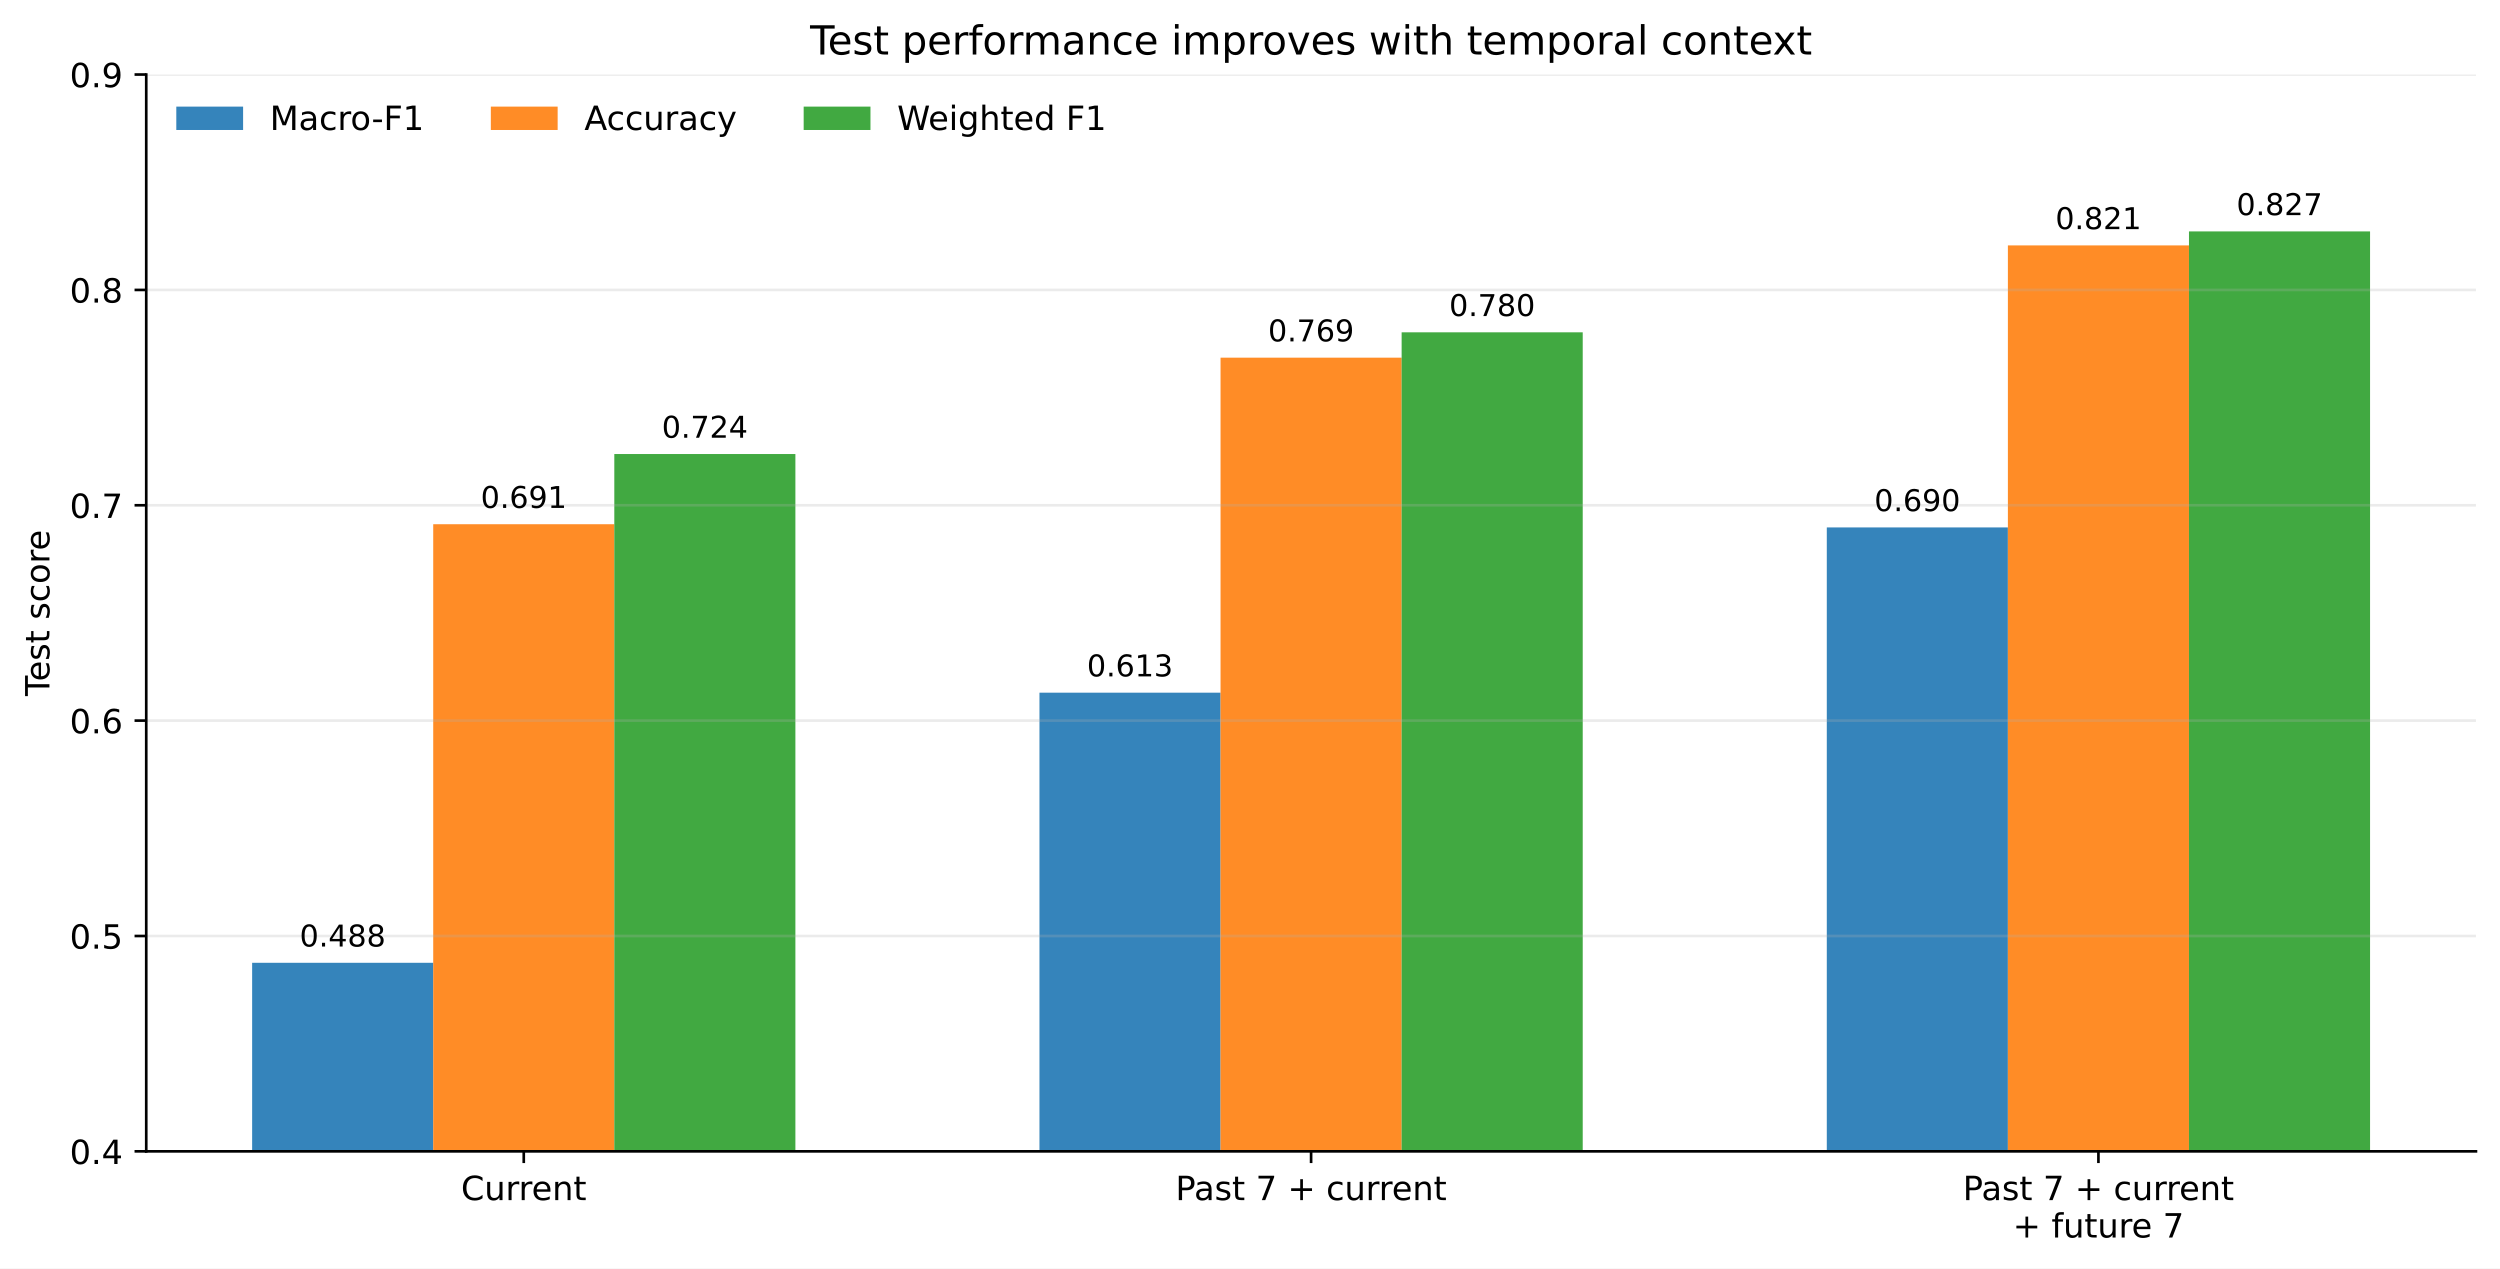
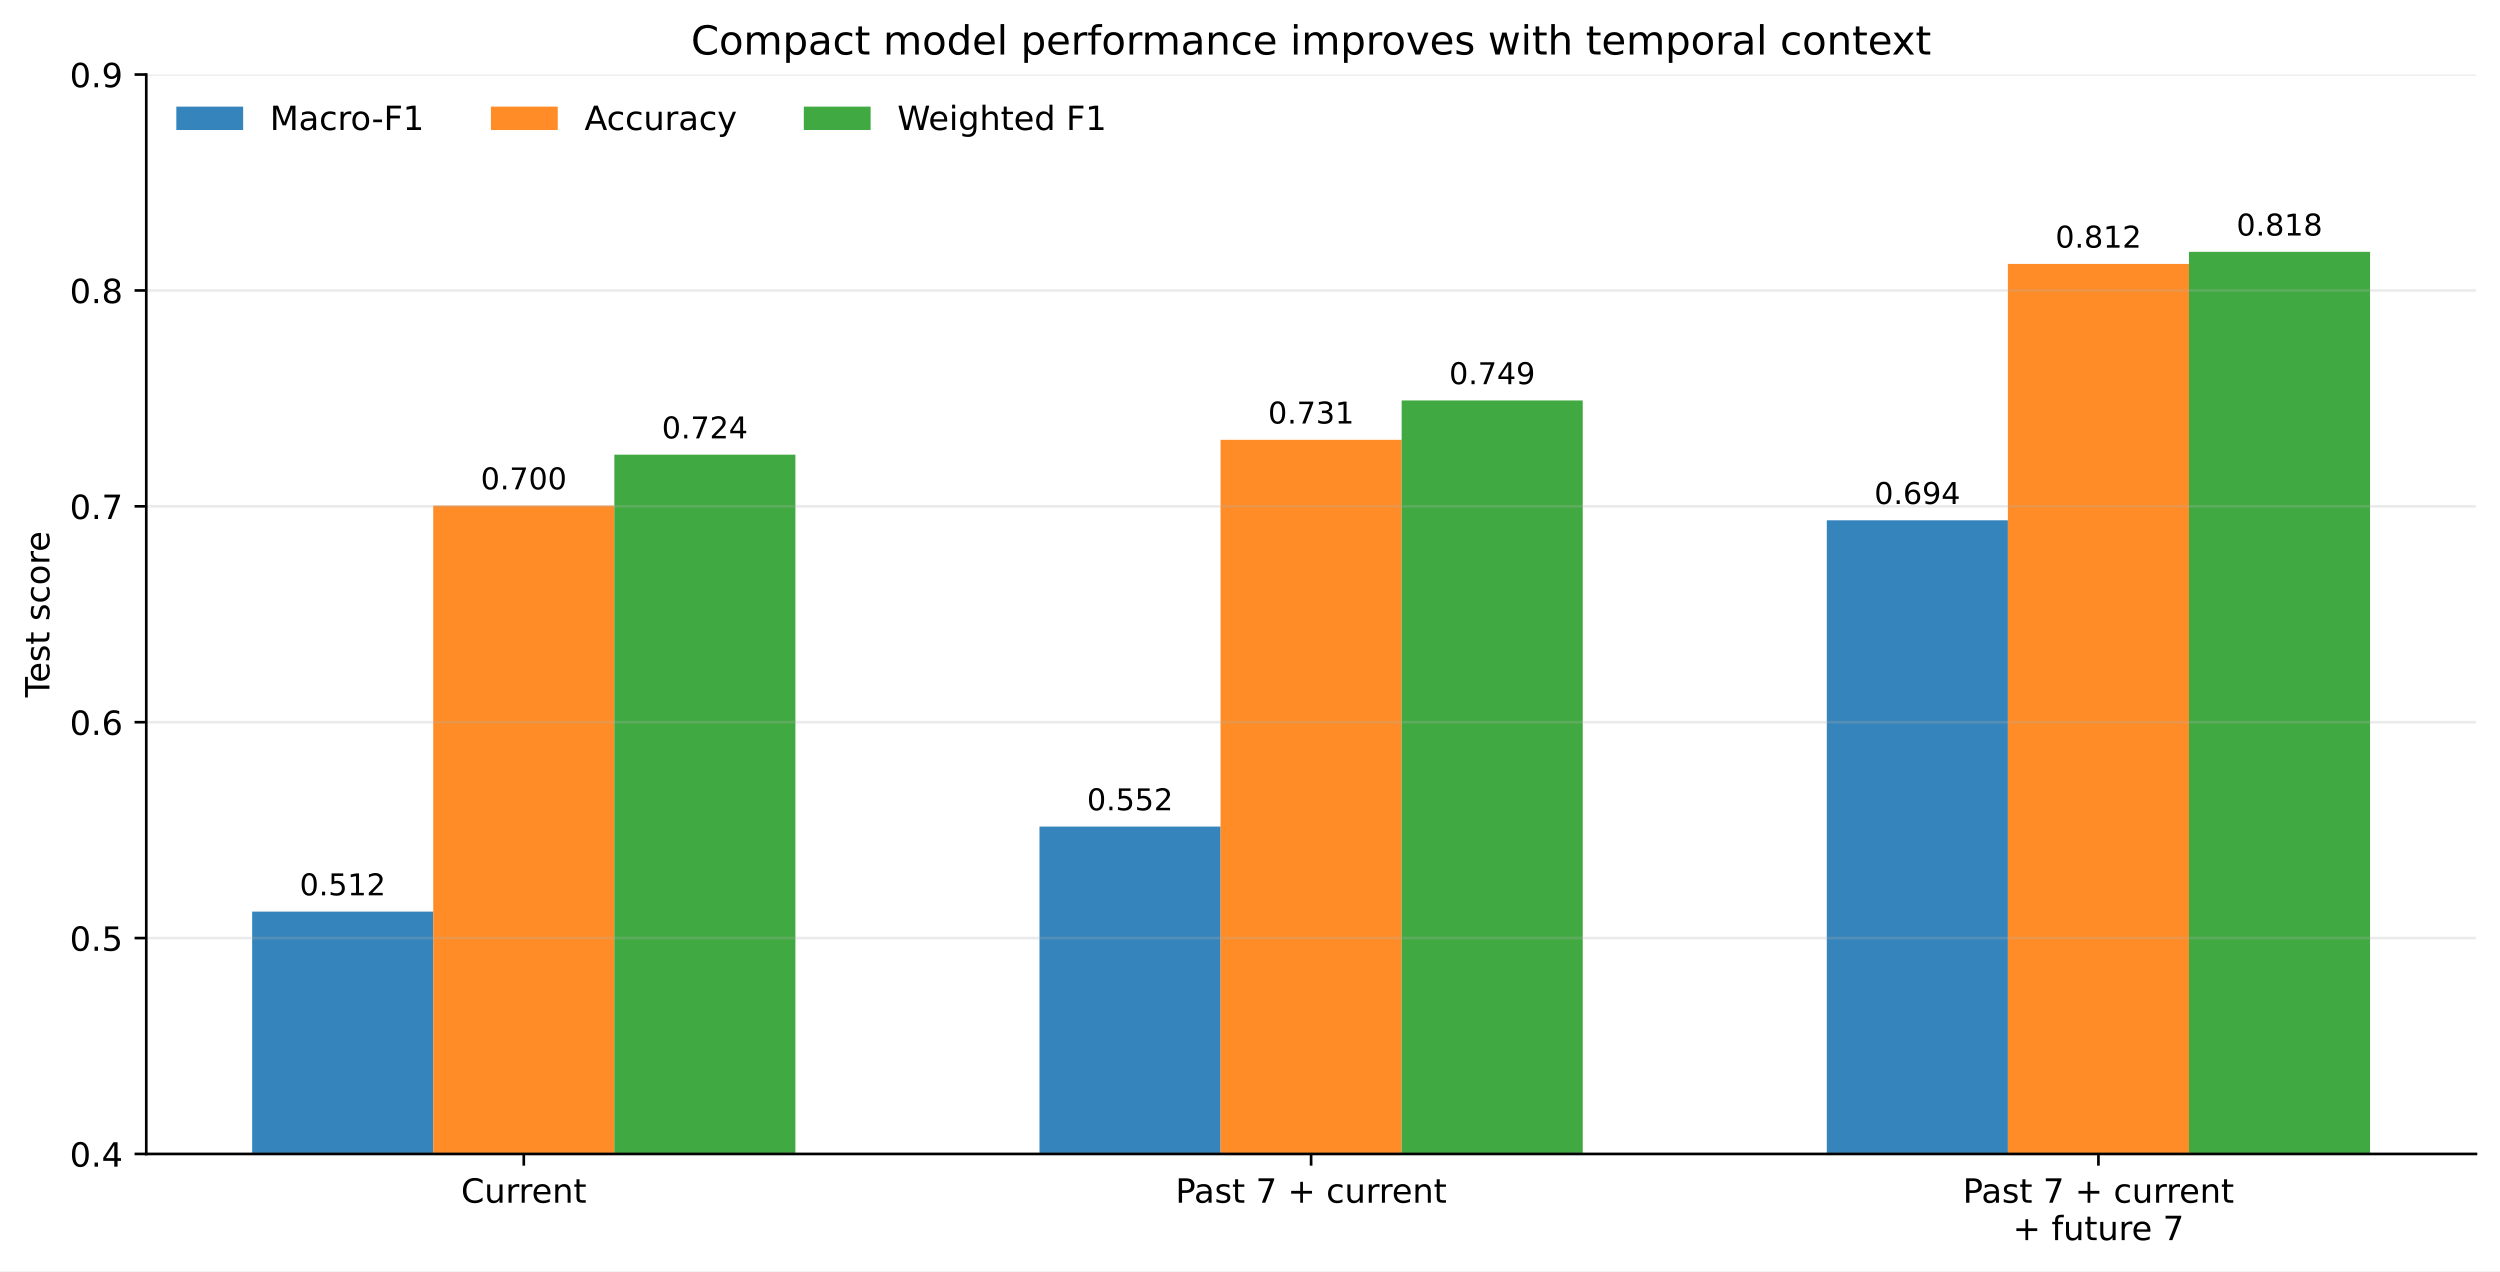
- <svg xmlns="http://www.w3.org/2000/svg" xmlns:xlink="http://www.w3.org/1999/xlink" width="748.461pt" height="379.77pt" viewBox="0 0 748.461 379.77" version="1.1">
+ <svg xmlns="http://www.w3.org/2000/svg" xmlns:xlink="http://www.w3.org/1999/xlink" width="748.326pt" height="380.49pt" viewBox="0 0 748.326 380.49" version="1.1">
  <defs>
    <style type="text/css">*{stroke-linejoin: round; stroke-linecap: butt}</style>
  </defs>
  <g id="figure_1">
    <g id="patch_1">
-       <path d="M -0 379.77 L 748.461 379.77 L 748.461 0 L -0 0 z " style="fill: #ffffff" />
+       <path d="M 0 380.49 L 748.326 380.49 L 748.326 0 L 0 0 z " style="fill: #ffffff" />
    </g>
    <g id="axes_1">
      <g id="patch_2">
-         <path d="M 43.781 344.694 L 741.261 344.694 L 741.261 22.318 L 43.781 22.318 z " style="fill: #ffffff" />
+         <path d="M 43.781 345.414 L 741.126 345.414 L 741.126 22.318 L 43.781 22.318 z " style="fill: #ffffff" />
      </g>
      <g id="patch_3">
-         <path d="M 75.485 602.595 L 129.699 602.595 L 129.699 288.246 L 75.485 288.246 z " clip-path="url(#pbfae1721b1)" style="fill: #1f77b4; opacity: 0.9" />
+         <path d="M 75.479 603.891 L 129.683 603.891 L 129.683 272.875 L 75.479 272.875 z " clip-path="url(#p653281a5dd)" style="fill: #1f77b4; opacity: 0.9" />
      </g>
      <g id="patch_4">
-         <path d="M 311.2 602.595 L 365.414 602.595 L 365.414 207.378 L 311.2 207.378 z " clip-path="url(#pbfae1721b1)" style="fill: #1f77b4; opacity: 0.9" />
+         <path d="M 311.148 603.891 L 365.352 603.891 L 365.352 247.418 L 311.148 247.418 z " clip-path="url(#p653281a5dd)" style="fill: #1f77b4; opacity: 0.9" />
      </g>
      <g id="patch_5">
-         <path d="M 546.914 602.595 L 601.129 602.595 L 601.129 157.904 L 546.914 157.904 z " clip-path="url(#pbfae1721b1)" style="fill: #1f77b4; opacity: 0.9" />
+         <path d="M 546.817 603.891 L 601.021 603.891 L 601.021 155.74 L 546.817 155.74 z " clip-path="url(#p653281a5dd)" style="fill: #1f77b4; opacity: 0.9" />
      </g>
      <g id="patch_6">
-         <path d="M 129.699 602.595 L 183.914 602.595 L 183.914 156.947 L 129.699 156.947 z " clip-path="url(#pbfae1721b1)" style="fill: #ff7f0e; opacity: 0.9" />
+         <path d="M 129.683 603.891 L 183.887 603.891 L 183.887 151.35 L 129.683 151.35 z " clip-path="url(#p653281a5dd)" style="fill: #ff7f0e; opacity: 0.9" />
      </g>
      <g id="patch_7">
-         <path d="M 365.414 602.595 L 419.628 602.595 L 419.628 107.08 L 365.414 107.08 z " clip-path="url(#pbfae1721b1)" style="fill: #ff7f0e; opacity: 0.9" />
+         <path d="M 365.352 603.891 L 419.556 603.891 L 419.556 131.65 L 365.352 131.65 z " clip-path="url(#p653281a5dd)" style="fill: #ff7f0e; opacity: 0.9" />
      </g>
      <g id="patch_8">
-         <path d="M 601.129 602.595 L 655.343 602.595 L 655.343 73.471 L 601.129 73.471 z " clip-path="url(#pbfae1721b1)" style="fill: #ff7f0e; opacity: 0.9" />
+         <path d="M 601.021 603.891 L 655.225 603.891 L 655.225 78.997 L 601.021 78.997 z " clip-path="url(#p653281a5dd)" style="fill: #ff7f0e; opacity: 0.9" />
      </g>
      <g id="patch_9">
-         <path d="M 183.914 602.595 L 238.128 602.595 L 238.128 135.927 L 183.914 135.927 z " clip-path="url(#pbfae1721b1)" style="fill: #2ca02c; opacity: 0.9" />
+         <path d="M 183.887 603.891 L 238.09 603.891 L 238.09 136.099 L 183.887 136.099 z " clip-path="url(#p653281a5dd)" style="fill: #2ca02c; opacity: 0.9" />
      </g>
      <g id="patch_10">
-         <path d="M 419.628 602.595 L 473.843 602.595 L 473.843 99.492 L 419.628 99.492 z " clip-path="url(#pbfae1721b1)" style="fill: #2ca02c; opacity: 0.9" />
+         <path d="M 419.556 603.891 L 473.76 603.891 L 473.76 119.868 L 419.556 119.868 z " clip-path="url(#p653281a5dd)" style="fill: #2ca02c; opacity: 0.9" />
      </g>
      <g id="patch_11">
-         <path d="M 655.343 602.595 L 709.558 602.595 L 709.558 69.282 L 655.343 69.282 z " clip-path="url(#pbfae1721b1)" style="fill: #2ca02c; opacity: 0.9" />
+         <path d="M 655.225 603.891 L 709.429 603.891 L 709.429 75.381 L 655.225 75.381 z " clip-path="url(#p653281a5dd)" style="fill: #2ca02c; opacity: 0.9" />
      </g>
      <g id="matplotlib.axis_1">
        <g id="xtick_1">
          <g id="line2d_1">
            <defs>
-               <path id="m8fd52ae7ef" d="M 0 0 L 0 3.5 " style="stroke: #000000; stroke-width: 0.8" />
+               <path id="m395cb56db3" d="M 0 0 L 0 3.5 " style="stroke: #000000; stroke-width: 0.8" />
            </defs>
            <g>
-               <use xlink:href="#m8fd52ae7ef" x="156.806" y="344.694" style="stroke: #000000; stroke-width: 0.8" />
+               <use xlink:href="#m395cb56db3" x="156.785" y="345.414" style="stroke: #000000; stroke-width: 0.8" />
            </g>
          </g>
          <g id="text_1">
-             <text style="font-size: 10px; font-family: 'DejaVu Sans'; text-anchor: middle" x="156.806" y="359.293" transform="rotate(-0 156.8065 359.2926)">Current</text>
+             <text style="font-size: 10px; font-family: 'DejaVu Sans'; text-anchor: middle" x="156.785" y="360.013" transform="rotate(-0 156.7846 360.0126)">Current</text>
          </g>
        </g>
        <g id="xtick_2">
          <g id="line2d_2">
            <g>
-               <use xlink:href="#m8fd52ae7ef" x="392.521" y="344.694" style="stroke: #000000; stroke-width: 0.8" />
+               <use xlink:href="#m395cb56db3" x="392.454" y="345.414" style="stroke: #000000; stroke-width: 0.8" />
            </g>
          </g>
          <g id="text_2">
-             <text style="font-size: 10px; font-family: 'DejaVu Sans'; text-anchor: middle" x="392.521" y="359.293" transform="rotate(-0 392.5213 359.2926)">Past 7 + current</text>
+             <text style="font-size: 10px; font-family: 'DejaVu Sans'; text-anchor: middle" x="392.454" y="360.013" transform="rotate(-0 392.4538 360.0126)">Past 7 + current</text>
          </g>
        </g>
        <g id="xtick_3">
          <g id="line2d_3">
            <g>
-               <use xlink:href="#m8fd52ae7ef" x="628.236" y="344.694" style="stroke: #000000; stroke-width: 0.8" />
+               <use xlink:href="#m395cb56db3" x="628.123" y="345.414" style="stroke: #000000; stroke-width: 0.8" />
            </g>
          </g>
          <g id="text_3">
-             <text style="font-size: 10px; font-family: 'DejaVu Sans'" transform="translate(587.6446 359.2926)">Past 7 + current</text>
-             <text style="font-size: 10px; font-family: 'DejaVu Sans'" transform="translate(602.6095 370.4904)">+ future 7</text>
+             <text style="font-size: 10px; font-family: 'DejaVu Sans'" transform="translate(587.5315 360.0126)">Past 7 + current</text>
+             <text style="font-size: 10px; font-family: 'DejaVu Sans'" transform="translate(602.4963 371.2104)">+ future 7</text>
          </g>
        </g>
      </g>
      <g id="matplotlib.axis_2">
        <g id="ytick_1">
          <g id="line2d_4">
-             <path d="M 43.781 344.694 L 741.261 344.694 " clip-path="url(#pbfae1721b1)" style="fill: none; stroke: #b0b0b0; stroke-opacity: 0.25; stroke-width: 0.8; stroke-linecap: square" />
+             <path d="M 43.781 345.414 L 741.126 345.414 " clip-path="url(#p653281a5dd)" style="fill: none; stroke: #b0b0b0; stroke-opacity: 0.25; stroke-width: 0.8; stroke-linecap: square" />
          </g>
          <g id="line2d_5">
            <defs>
-               <path id="m39c9c1093e" d="M 0 0 L -3.5 0 " style="stroke: #000000; stroke-width: 0.8" />
+               <path id="m38fadea5a0" d="M 0 0 L -3.5 0 " style="stroke: #000000; stroke-width: 0.8" />
            </defs>
            <g>
-               <use xlink:href="#m39c9c1093e" x="43.781" y="344.694" style="stroke: #000000; stroke-width: 0.8" />
+               <use xlink:href="#m38fadea5a0" x="43.781" y="345.414" style="stroke: #000000; stroke-width: 0.8" />
            </g>
          </g>
          <g id="text_4">
-             <text style="font-size: 10px; font-family: 'DejaVu Sans'; text-anchor: end" x="36.781" y="348.493" transform="rotate(-0 36.78125 348.4933)">0.4</text>
+             <text style="font-size: 10px; font-family: 'DejaVu Sans'; text-anchor: end" x="36.781" y="349.213" transform="rotate(-0 36.78125 349.2133)">0.4</text>
          </g>
        </g>
        <g id="ytick_2">
          <g id="line2d_6">
-             <path d="M 43.781 280.219 L 741.261 280.219 " clip-path="url(#pbfae1721b1)" style="fill: none; stroke: #b0b0b0; stroke-opacity: 0.25; stroke-width: 0.8; stroke-linecap: square" />
+             <path d="M 43.781 280.795 L 741.126 280.795 " clip-path="url(#p653281a5dd)" style="fill: none; stroke: #b0b0b0; stroke-opacity: 0.25; stroke-width: 0.8; stroke-linecap: square" />
          </g>
          <g id="line2d_7">
            <g>
-               <use xlink:href="#m39c9c1093e" x="43.781" y="280.219" style="stroke: #000000; stroke-width: 0.8" />
+               <use xlink:href="#m38fadea5a0" x="43.781" y="280.795" style="stroke: #000000; stroke-width: 0.8" />
            </g>
          </g>
          <g id="text_5">
-             <text style="font-size: 10px; font-family: 'DejaVu Sans'; text-anchor: end" x="36.781" y="284.018" transform="rotate(-0 36.78125 284.0181)">0.5</text>
+             <text style="font-size: 10px; font-family: 'DejaVu Sans'; text-anchor: end" x="36.781" y="284.594" transform="rotate(-0 36.78125 284.5941)">0.5</text>
          </g>
        </g>
        <g id="ytick_3">
          <g id="line2d_8">
-             <path d="M 43.781 215.744 L 741.261 215.744 " clip-path="url(#pbfae1721b1)" style="fill: none; stroke: #b0b0b0; stroke-opacity: 0.25; stroke-width: 0.8; stroke-linecap: square" />
+             <path d="M 43.781 216.176 L 741.126 216.176 " clip-path="url(#p653281a5dd)" style="fill: none; stroke: #b0b0b0; stroke-opacity: 0.25; stroke-width: 0.8; stroke-linecap: square" />
          </g>
          <g id="line2d_9">
            <g>
-               <use xlink:href="#m39c9c1093e" x="43.781" y="215.744" style="stroke: #000000; stroke-width: 0.8" />
+               <use xlink:href="#m38fadea5a0" x="43.781" y="216.176" style="stroke: #000000; stroke-width: 0.8" />
            </g>
          </g>
          <g id="text_6">
-             <text style="font-size: 10px; font-family: 'DejaVu Sans'; text-anchor: end" x="36.781" y="219.543" transform="rotate(-0 36.78125 219.5429)">0.6</text>
+             <text style="font-size: 10px; font-family: 'DejaVu Sans'; text-anchor: end" x="36.781" y="219.975" transform="rotate(-0 36.78125 219.9749)">0.6</text>
          </g>
        </g>
        <g id="ytick_4">
          <g id="line2d_10">
-             <path d="M 43.781 151.269 L 741.261 151.269 " clip-path="url(#pbfae1721b1)" style="fill: none; stroke: #b0b0b0; stroke-opacity: 0.25; stroke-width: 0.8; stroke-linecap: square" />
+             <path d="M 43.781 151.557 L 741.126 151.557 " clip-path="url(#p653281a5dd)" style="fill: none; stroke: #b0b0b0; stroke-opacity: 0.25; stroke-width: 0.8; stroke-linecap: square" />
          </g>
          <g id="line2d_11">
            <g>
-               <use xlink:href="#m39c9c1093e" x="43.781" y="151.269" style="stroke: #000000; stroke-width: 0.8" />
+               <use xlink:href="#m38fadea5a0" x="43.781" y="151.557" style="stroke: #000000; stroke-width: 0.8" />
            </g>
          </g>
          <g id="text_7">
-             <text style="font-size: 10px; font-family: 'DejaVu Sans'; text-anchor: end" x="36.781" y="155.068" transform="rotate(-0 36.78125 155.0677)">0.7</text>
+             <text style="font-size: 10px; font-family: 'DejaVu Sans'; text-anchor: end" x="36.781" y="155.356" transform="rotate(-0 36.78125 155.3557)">0.7</text>
          </g>
        </g>
        <g id="ytick_5">
          <g id="line2d_12">
-             <path d="M 43.781 86.793 L 741.261 86.793 " clip-path="url(#pbfae1721b1)" style="fill: none; stroke: #b0b0b0; stroke-opacity: 0.25; stroke-width: 0.8; stroke-linecap: square" />
+             <path d="M 43.781 86.937 L 741.126 86.937 " clip-path="url(#p653281a5dd)" style="fill: none; stroke: #b0b0b0; stroke-opacity: 0.25; stroke-width: 0.8; stroke-linecap: square" />
          </g>
          <g id="line2d_13">
            <g>
-               <use xlink:href="#m39c9c1093e" x="43.781" y="86.793" style="stroke: #000000; stroke-width: 0.8" />
+               <use xlink:href="#m38fadea5a0" x="43.781" y="86.937" style="stroke: #000000; stroke-width: 0.8" />
            </g>
          </g>
          <g id="text_8">
-             <text style="font-size: 10px; font-family: 'DejaVu Sans'; text-anchor: end" x="36.781" y="90.593" transform="rotate(-0 36.78125 90.59254)">0.8</text>
+             <text style="font-size: 10px; font-family: 'DejaVu Sans'; text-anchor: end" x="36.781" y="90.737" transform="rotate(-0 36.78125 90.73654)">0.8</text>
          </g>
        </g>
        <g id="ytick_6">
          <g id="line2d_14">
-             <path d="M 43.781 22.318 L 741.261 22.318 " clip-path="url(#pbfae1721b1)" style="fill: none; stroke: #b0b0b0; stroke-opacity: 0.25; stroke-width: 0.8; stroke-linecap: square" />
+             <path d="M 43.781 22.318 L 741.126 22.318 " clip-path="url(#p653281a5dd)" style="fill: none; stroke: #b0b0b0; stroke-opacity: 0.25; stroke-width: 0.8; stroke-linecap: square" />
          </g>
          <g id="line2d_15">
            <g>
-               <use xlink:href="#m39c9c1093e" x="43.781" y="22.318" style="stroke: #000000; stroke-width: 0.8" />
+               <use xlink:href="#m38fadea5a0" x="43.781" y="22.318" style="stroke: #000000; stroke-width: 0.8" />
            </g>
          </g>
          <g id="text_9">
            <text style="font-size: 10px; font-family: 'DejaVu Sans'; text-anchor: end" x="36.781" y="26.117" transform="rotate(-0 36.78125 26.11734)">0.9</text>
          </g>
        </g>
        <g id="text_10">
-           <text style="font-size: 10px; font-family: 'DejaVu Sans'; text-anchor: middle" x="14.798" y="183.506" transform="rotate(-90 14.79844 183.5061)">Test score</text>
+           <text style="font-size: 10px; font-family: 'DejaVu Sans'; text-anchor: middle" x="14.798" y="183.866" transform="rotate(-90 14.79844 183.8661)">Test score</text>
        </g>
      </g>
      <g id="patch_12">
-         <path d="M 43.781 344.694 L 43.781 22.318 " style="fill: none; stroke: #000000; stroke-width: 0.8; stroke-linejoin: miter; stroke-linecap: square" />
+         <path d="M 43.781 345.414 L 43.781 22.318 " style="fill: none; stroke: #000000; stroke-width: 0.8; stroke-linejoin: miter; stroke-linecap: square" />
      </g>
      <g id="patch_13">
-         <path d="M 43.781 344.694 L 741.261 344.694 " style="fill: none; stroke: #000000; stroke-width: 0.8; stroke-linejoin: miter; stroke-linecap: square" />
+         <path d="M 43.781 345.414 L 741.126 345.414 " style="fill: none; stroke: #000000; stroke-width: 0.8; stroke-linejoin: miter; stroke-linecap: square" />
      </g>
      <g id="text_11">
-         <text style="font-size: 9px; font-family: 'DejaVu Sans'; text-anchor: middle" x="102.592" y="283.375" transform="rotate(-0 102.5921 283.3746)">0.488</text>
+         <text style="font-size: 9px; font-family: 'DejaVu Sans'; text-anchor: middle" x="102.581" y="268.003" transform="rotate(-0 102.5807 268.0035)">0.512</text>
      </g>
      <g id="text_12">
-         <text style="font-size: 9px; font-family: 'DejaVu Sans'; text-anchor: middle" x="338.307" y="202.506" transform="rotate(-0 338.3069 202.5061)">0.613</text>
+         <text style="font-size: 9px; font-family: 'DejaVu Sans'; text-anchor: middle" x="338.25" y="242.546" transform="rotate(-0 338.2498 242.5463)">0.552</text>
      </g>
      <g id="text_13">
-         <text style="font-size: 9px; font-family: 'DejaVu Sans'; text-anchor: middle" x="574.022" y="153.032" transform="rotate(-0 574.0216 153.0319)">0.690</text>
+         <text style="font-size: 9px; font-family: 'DejaVu Sans'; text-anchor: middle" x="573.919" y="150.868" transform="rotate(-0 573.919 150.8683)">0.694</text>
      </g>
      <g id="text_14">
-         <text style="font-size: 9px; font-family: 'DejaVu Sans'; text-anchor: middle" x="156.806" y="152.075" transform="rotate(-0 156.8065 152.0751)">0.691</text>
+         <text style="font-size: 9px; font-family: 'DejaVu Sans'; text-anchor: middle" x="156.785" y="146.478" transform="rotate(-0 156.7846 146.4781)">0.700</text>
      </g>
      <g id="text_15">
-         <text style="font-size: 9px; font-family: 'DejaVu Sans'; text-anchor: middle" x="392.521" y="102.208" transform="rotate(-0 392.5213 102.2081)">0.769</text>
+         <text style="font-size: 9px; font-family: 'DejaVu Sans'; text-anchor: middle" x="392.454" y="126.779" transform="rotate(-0 392.4538 126.7786)">0.731</text>
      </g>
      <g id="text_16">
-         <text style="font-size: 9px; font-family: 'DejaVu Sans'; text-anchor: middle" x="628.236" y="68.599" transform="rotate(-0 628.236 68.59948)">0.821</text>
+         <text style="font-size: 9px; font-family: 'DejaVu Sans'; text-anchor: middle" x="628.123" y="74.125" transform="rotate(-0 628.1229 74.12501)">0.812</text>
      </g>
      <g id="text_17">
-         <text style="font-size: 9px; font-family: 'DejaVu Sans'; text-anchor: middle" x="211.021" y="131.055" transform="rotate(-0 211.0209 131.0555)">0.724</text>
+         <text style="font-size: 9px; font-family: 'DejaVu Sans'; text-anchor: middle" x="210.989" y="131.228" transform="rotate(-0 210.9885 131.2277)">0.724</text>
      </g>
      <g id="text_18">
-         <text style="font-size: 9px; font-family: 'DejaVu Sans'; text-anchor: middle" x="446.736" y="94.62" transform="rotate(-0 446.7356 94.62027)">0.780</text>
+         <text style="font-size: 9px; font-family: 'DejaVu Sans'; text-anchor: middle" x="446.658" y="114.997" transform="rotate(-0 446.6577 114.9967)">0.749</text>
      </g>
      <g id="text_19">
-         <text style="font-size: 9px; font-family: 'DejaVu Sans'; text-anchor: middle" x="682.45" y="64.41" transform="rotate(-0 682.4504 64.41025)">0.827</text>
+         <text style="font-size: 9px; font-family: 'DejaVu Sans'; text-anchor: middle" x="682.327" y="70.51" transform="rotate(-0 682.3268 70.50976)">0.818</text>
      </g>
      <g id="text_20">
-         <text style="font-size: 12px; font-family: 'DejaVu Sans'; text-anchor: middle" x="392.521" y="16.318" transform="rotate(-0 392.5213 16.31812)">Test performance improves with temporal context</text>
+         <text style="font-size: 12px; font-family: 'DejaVu Sans'; text-anchor: middle" x="392.454" y="16.318" transform="rotate(-0 392.4538 16.31812)">Compact model performance improves with temporal context</text>
      </g>
      <g id="legend_1">
        <g id="patch_14">
          <path d="M 52.781 38.917 L 72.781 38.917 L 72.781 31.917 L 52.781 31.917 z " style="fill: #1f77b4; opacity: 0.9" />
        </g>
        <g id="text_21">
          <text style="font-size: 10px; font-family: 'DejaVu Sans'; text-anchor: start" x="80.781" y="38.917" transform="rotate(-0 80.78125 38.91656)">Macro-F1</text>
        </g>
        <g id="patch_15">
          <path d="M 146.95 38.917 L 166.95 38.917 L 166.95 31.917 L 146.95 31.917 z " style="fill: #ff7f0e; opacity: 0.9" />
        </g>
        <g id="text_22">
          <text style="font-size: 10px; font-family: 'DejaVu Sans'; text-anchor: start" x="174.95" y="38.917" transform="rotate(-0 174.95 38.91656)">Accuracy</text>
        </g>
        <g id="patch_16">
          <path d="M 240.606 38.917 L 260.606 38.917 L 260.606 31.917 L 240.606 31.917 z " style="fill: #2ca02c; opacity: 0.9" />
        </g>
        <g id="text_23">
          <text style="font-size: 10px; font-family: 'DejaVu Sans'; text-anchor: start" x="268.606" y="38.917" transform="rotate(-0 268.6062 38.91656)">Weighted F1</text>
        </g>
      </g>
    </g>
  </g>
  <defs>
-     <clipPath id="pbfae1721b1">
-       <rect x="43.781" y="22.318" width="697.48" height="322.376" />
+     <clipPath id="p653281a5dd">
+       <rect x="43.781" y="22.318" width="697.345" height="323.096" />
    </clipPath>
  </defs>
</svg>
